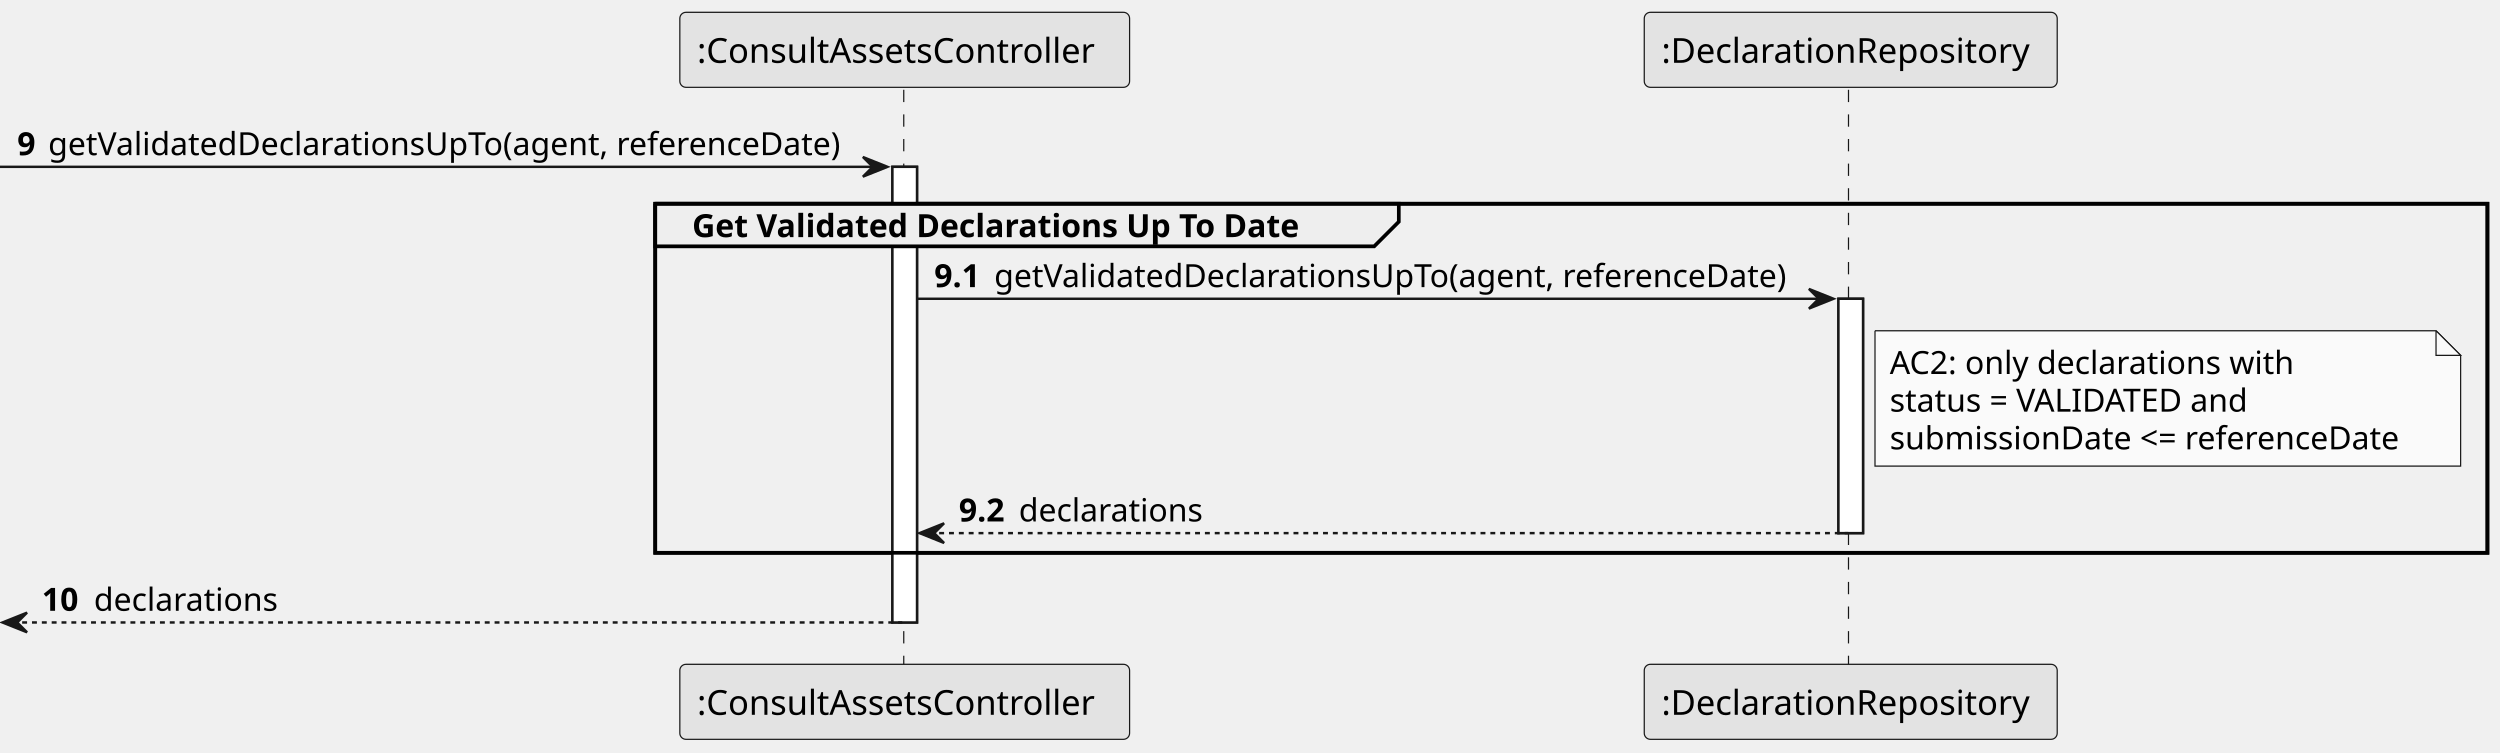
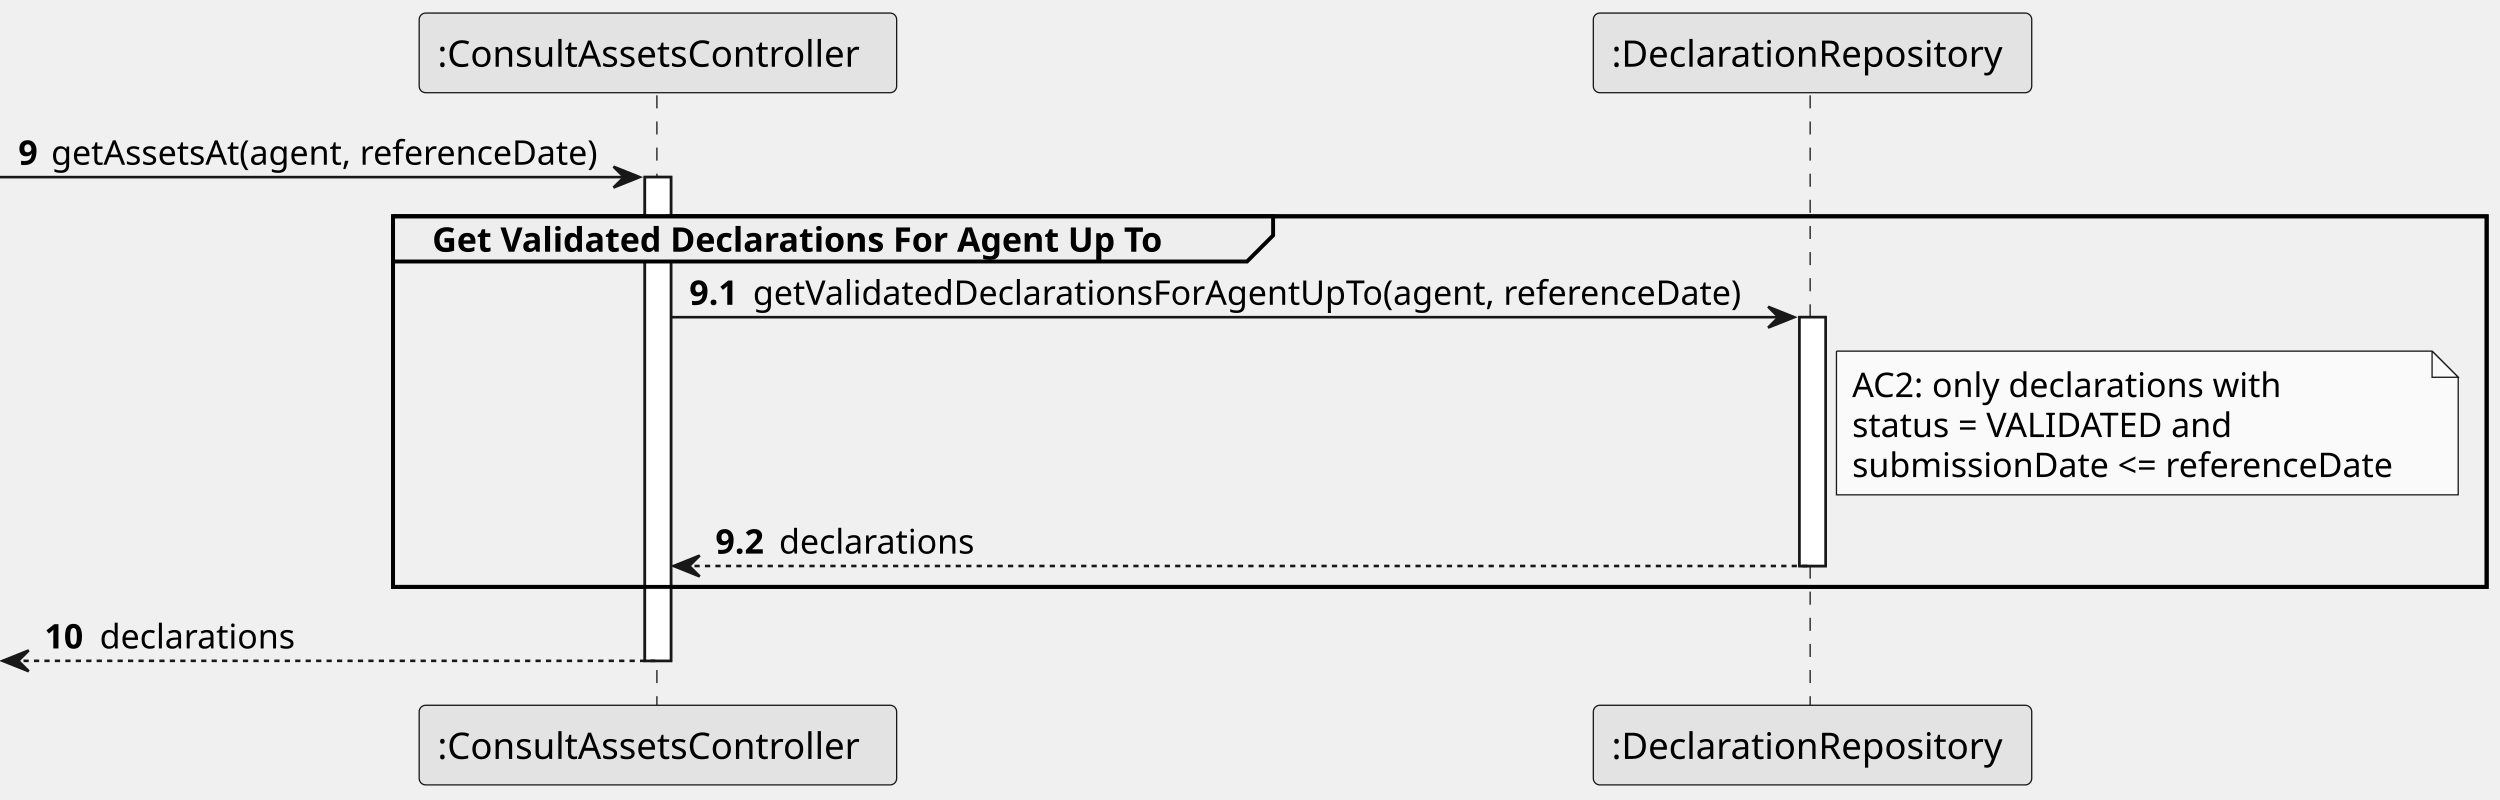
- <svg xmlns="http://www.w3.org/2000/svg" contentStyleType="text/css" data-diagram-type="SEQUENCE" height="306px" preserveAspectRatio="none" style="width:1016px;height:306px;background:#FFFFFF;" version="1.1" viewBox="0 0 1016 306" width="1016px" zoomAndPan="magnify">
+ <svg xmlns="http://www.w3.org/2000/svg" contentStyleType="text/css" data-diagram-type="SEQUENCE" height="306px" preserveAspectRatio="none" style="width:957px;height:306px;background:#FFFFFF;" version="1.1" viewBox="0 0 957 306" width="957px" zoomAndPan="magnify">
  <defs />
  <g>
    <g>
-       <rect fill="#FFFFFF" height="185.174" style="stroke:#181818;stroke-width:1;" width="10" x="362.676" y="67.799" />
+       <rect fill="#FFFFFF" height="185.174" style="stroke:#181818;stroke-width:1;" width="10" x="246.85" y="67.799" />
    </g>
    <g>
-       <rect fill="#FFFFFF" height="95.242" style="stroke:#181818;stroke-width:1;" width="10" x="747.139" y="121.42" />
+       <rect fill="#FFFFFF" height="95.242" style="stroke:#181818;stroke-width:1;" width="10" x="688.836" y="121.42" />
    </g>
-     <rect fill="none" height="141.863" style="stroke:#000000;stroke-width:1.5;" width="744.604" x="266.286" y="82.799" />
+     <rect fill="none" height="141.863" style="stroke:#000000;stroke-width:1.5;" width="801.429" x="150.46" y="82.799" />
    <g class="participant-lifeline" data-entity-uid="part1" data-qualified-name="CTRL" id="part1-lifeline">
      <g>
-         <rect fill="#000000" fill-opacity="0" height="234.484" width="8" x="363.676" y="36.488" />
-         <line style="stroke:#181818;stroke-width:0.5;stroke-dasharray:5,5;" x1="367.286" x2="367.286" y1="36.488" y2="270.973" />
+         <rect fill="#000000" fill-opacity="0" height="234.484" width="8" x="247.85" y="36.488" />
+         <line style="stroke:#181818;stroke-width:0.5;stroke-dasharray:5,5;" x1="251.46" x2="251.46" y1="36.488" y2="270.973" />
      </g>
    </g>
    <g class="participant-lifeline" data-entity-uid="part2" data-qualified-name="DR" id="part2-lifeline">
      <g>
-         <rect fill="#000000" fill-opacity="0" height="234.484" width="8" x="748.139" y="36.488" />
-         <line style="stroke:#181818;stroke-width:0.5;stroke-dasharray:5,5;" x1="751.228" x2="751.228" y1="36.488" y2="270.973" />
+         <rect fill="#000000" fill-opacity="0" height="234.484" width="8" x="689.836" y="36.488" />
+         <line style="stroke:#181818;stroke-width:0.5;stroke-dasharray:5,5;" x1="692.925" x2="692.925" y1="36.488" y2="270.973" />
      </g>
    </g>
    <g class="participant participant-head" data-entity-uid="part1" data-qualified-name="CTRL" id="part1-head">
-       <rect fill="#E3E3E3" height="30.488" rx="2.5" ry="2.5" style="stroke:#181818;stroke-width:0.5;" width="182.779" x="276.286" y="5" />
-       <text fill="#000000" font-family="sans-serif" font-size="14" lengthAdjust="spacing" textLength="168.779" x="283.286" y="25.535">:ConsultAssetsController</text>
+       <rect fill="#E3E3E3" height="30.488" rx="2.5" ry="2.5" style="stroke:#181818;stroke-width:0.5;" width="182.779" x="160.46" y="5" />
+       <text fill="#000000" font-family="sans-serif" font-size="14" lengthAdjust="spacing" textLength="168.779" x="167.46" y="25.535">:ConsultAssetsController</text>
    </g>
    <g class="participant participant-tail" data-entity-uid="part1" data-qualified-name="CTRL" id="part1-tail">
-       <rect fill="#E3E3E3" height="30.488" rx="2.5" ry="2.5" style="stroke:#181818;stroke-width:0.5;" width="182.779" x="276.286" y="269.973" />
-       <text fill="#000000" font-family="sans-serif" font-size="14" lengthAdjust="spacing" textLength="168.779" x="283.286" y="290.508">:ConsultAssetsController</text>
+       <rect fill="#E3E3E3" height="30.488" rx="2.5" ry="2.5" style="stroke:#181818;stroke-width:0.5;" width="182.779" x="160.46" y="269.973" />
+       <text fill="#000000" font-family="sans-serif" font-size="14" lengthAdjust="spacing" textLength="168.779" x="167.46" y="290.508">:ConsultAssetsController</text>
    </g>
    <g class="participant participant-head" data-entity-uid="part2" data-qualified-name="DR" id="part2-head">
-       <rect fill="#E3E3E3" height="30.488" rx="2.5" ry="2.5" style="stroke:#181818;stroke-width:0.5;" width="167.822" x="668.228" y="5" />
-       <text fill="#000000" font-family="sans-serif" font-size="14" lengthAdjust="spacing" textLength="153.822" x="675.228" y="25.535">:DeclarationRepository</text>
+       <rect fill="#E3E3E3" height="30.488" rx="2.5" ry="2.5" style="stroke:#181818;stroke-width:0.5;" width="167.822" x="609.925" y="5" />
+       <text fill="#000000" font-family="sans-serif" font-size="14" lengthAdjust="spacing" textLength="153.822" x="616.925" y="25.535">:DeclarationRepository</text>
    </g>
    <g class="participant participant-tail" data-entity-uid="part2" data-qualified-name="DR" id="part2-tail">
-       <rect fill="#E3E3E3" height="30.488" rx="2.5" ry="2.5" style="stroke:#181818;stroke-width:0.5;" width="167.822" x="668.228" y="269.973" />
-       <text fill="#000000" font-family="sans-serif" font-size="14" lengthAdjust="spacing" textLength="153.822" x="675.228" y="290.508">:DeclarationRepository</text>
+       <rect fill="#E3E3E3" height="30.488" rx="2.5" ry="2.5" style="stroke:#181818;stroke-width:0.5;" width="167.822" x="609.925" y="269.973" />
+       <text fill="#000000" font-family="sans-serif" font-size="14" lengthAdjust="spacing" textLength="153.822" x="616.925" y="290.508">:DeclarationRepository</text>
    </g>
    <g>
-       <rect fill="#FFFFFF" height="185.174" style="stroke:#181818;stroke-width:1;" width="10" x="362.676" y="67.799" />
+       <rect fill="#FFFFFF" height="185.174" style="stroke:#181818;stroke-width:1;" width="10" x="246.85" y="67.799" />
    </g>
    <g>
-       <rect fill="#FFFFFF" height="95.242" style="stroke:#181818;stroke-width:1;" width="10" x="747.139" y="121.42" />
+       <rect fill="#FFFFFF" height="95.242" style="stroke:#181818;stroke-width:1;" width="10" x="688.836" y="121.42" />
    </g>
    <g class="message" data-entity-1="part1" data-entity-2="part1" id="msg1">
-       <polygon fill="#181818" points="350.676,63.799,360.676,67.799,350.676,71.799,354.676,67.799" style="stroke:#181818;stroke-width:1;" />
-       <line style="stroke:#181818;stroke-width:1;" x1="0" x2="356.676" y1="67.799" y2="67.799" />
+       <polygon fill="#181818" points="234.85,63.799,244.85,67.799,234.85,71.799,238.85,67.799" style="stroke:#181818;stroke-width:1;" />
+       <line style="stroke:#181818;stroke-width:1;" x1="0" x2="240.85" y1="67.799" y2="67.799" />
      <text fill="#000000" font-family="sans-serif" font-size="13" font-weight="bold" lengthAdjust="spacing" textLength="8.576" x="7" y="63.057">9</text>
-       <text fill="#000000" font-family="sans-serif" font-size="13" lengthAdjust="spacing" textLength="331.1" x="19.576" y="63.057">getValidatedDeclarationsUpTo(agent, referenceDate)</text>
+       <text fill="#000000" font-family="sans-serif" font-size="13" lengthAdjust="spacing" textLength="215.274" x="19.576" y="63.057">getAssetsAt(agent, referenceDate)</text>
    </g>
-     <path d="M266.286,82.799 L568.474,82.799 L568.474,90.109 L558.474,100.109 L266.286,100.109 L266.286,82.799" fill="#EEEEEE" style="stroke:#000000;stroke-width:1.5;" />
-     <rect fill="none" height="141.863" style="stroke:#000000;stroke-width:1.5;" width="744.604" x="266.286" y="82.799" />
-     <text fill="#000000" font-family="sans-serif" font-size="13" font-weight="bold" lengthAdjust="spacing" textLength="257.188" x="281.286" y="96.367">Get Validated Declarations Up To Date</text>
+     <path d="M150.46,82.799 L487.345,82.799 L487.345,90.109 L477.345,100.109 L150.46,100.109 L150.46,82.799" fill="#EEEEEE" style="stroke:#000000;stroke-width:1.5;" />
+     <rect fill="none" height="141.863" style="stroke:#000000;stroke-width:1.5;" width="801.429" x="150.46" y="82.799" />
+     <text fill="#000000" font-family="sans-serif" font-size="13" font-weight="bold" lengthAdjust="spacing" textLength="291.884" x="165.46" y="96.367">Get Validated Declarations For Agent Up To</text>
    <g class="message" data-entity-1="part1" data-entity-2="part2" id="msg2">
-       <polygon fill="#181818" points="735.139,117.42,745.139,121.42,735.139,125.42,739.139,121.42" style="stroke:#181818;stroke-width:1;" />
-       <line style="stroke:#181818;stroke-width:1;" x1="372.676" x2="741.139" y1="121.42" y2="121.42" />
-       <text fill="#000000" font-family="sans-serif" font-size="13" font-weight="bold" lengthAdjust="spacing" textLength="20.363" x="379.676" y="116.678">9.1</text>
-       <text fill="#000000" font-family="sans-serif" font-size="13" lengthAdjust="spacing" textLength="331.1" x="404.039" y="116.678">getValidatedDeclarationsUpTo(agent, referenceDate)</text>
+       <polygon fill="#181818" points="676.836,117.42,686.836,121.42,676.836,125.42,680.836,121.42" style="stroke:#181818;stroke-width:1;" />
+       <line style="stroke:#181818;stroke-width:1;" x1="256.85" x2="682.836" y1="121.42" y2="121.42" />
+       <text fill="#000000" font-family="sans-serif" font-size="13" font-weight="bold" lengthAdjust="spacing" textLength="20.363" x="263.85" y="116.678">9.1</text>
+       <text fill="#000000" font-family="sans-serif" font-size="13" lengthAdjust="spacing" textLength="388.623" x="288.213" y="116.678">getValidatedDeclarationsForAgentUpTo(agent, referenceDate)</text>
    </g>
-     <path d="M762,134.42 L762,189.42 L1000,189.42 L1000,144.42 L990,134.42 L762,134.42" fill="#FAFAFA" style="stroke:#181818;stroke-width:0.5;" />
-     <path d="M990,134.42 L990,144.42 L1000,144.42 L990,134.42" fill="#FAFAFA" style="stroke:#181818;stroke-width:0.5;" />
-     <text fill="#000000" font-family="sans-serif" font-size="13" lengthAdjust="spacing" textLength="172.764" x="768" y="151.988">AC2: only declarations with</text>
-     <text fill="#000000" font-family="sans-serif" font-size="13" lengthAdjust="spacing" textLength="156.184" x="768" y="167.299">status = VALIDATED and</text>
-     <text fill="#000000" font-family="sans-serif" font-size="13" lengthAdjust="spacing" textLength="217.89" x="768" y="182.609">submissionDate &lt;= referenceDate</text>
+     <path d="M703,134.42 L703,189.42 L941,189.42 L941,144.42 L931,134.42 L703,134.42" fill="#FAFAFA" style="stroke:#181818;stroke-width:0.5;" />
+     <path d="M931,134.42 L931,144.42 L941,144.42 L931,134.42" fill="#FAFAFA" style="stroke:#181818;stroke-width:0.5;" />
+     <text fill="#000000" font-family="sans-serif" font-size="13" lengthAdjust="spacing" textLength="172.764" x="709" y="151.988">AC2: only declarations with</text>
+     <text fill="#000000" font-family="sans-serif" font-size="13" lengthAdjust="spacing" textLength="156.184" x="709" y="167.299">status = VALIDATED and</text>
+     <text fill="#000000" font-family="sans-serif" font-size="13" lengthAdjust="spacing" textLength="217.89" x="709" y="182.609">submissionDate &lt;= referenceDate</text>
    <g class="message" data-entity-1="part2" data-entity-2="part1" id="msg3">
-       <polygon fill="#181818" points="383.676,212.662,373.676,216.662,383.676,220.662,379.676,216.662" style="stroke:#181818;stroke-width:1;" />
-       <line style="stroke:#181818;stroke-width:1;stroke-dasharray:2,2;" x1="377.676" x2="751.139" y1="216.662" y2="216.662" />
-       <text fill="#000000" font-family="sans-serif" font-size="13" font-weight="bold" lengthAdjust="spacing" textLength="20.363" x="389.676" y="211.92">9.2</text>
-       <text fill="#000000" font-family="sans-serif" font-size="13" lengthAdjust="spacing" textLength="76.819" x="414.039" y="211.92">declarations</text>
+       <polygon fill="#181818" points="267.85,212.662,257.85,216.662,267.85,220.662,263.85,216.662" style="stroke:#181818;stroke-width:1;" />
+       <line style="stroke:#181818;stroke-width:1;stroke-dasharray:2,2;" x1="261.85" x2="692.836" y1="216.662" y2="216.662" />
+       <text fill="#000000" font-family="sans-serif" font-size="13" font-weight="bold" lengthAdjust="spacing" textLength="20.363" x="273.85" y="211.92">9.2</text>
+       <text fill="#000000" font-family="sans-serif" font-size="13" lengthAdjust="spacing" textLength="76.819" x="298.213" y="211.92">declarations</text>
    </g>
    <g class="message" data-entity-1="part1" data-entity-2="part1" id="msg4">
      <polygon fill="#181818" points="11,248.973,1,252.973,11,256.973,7,252.973" style="stroke:#181818;stroke-width:1;" />
-       <line style="stroke:#181818;stroke-width:1;stroke-dasharray:2,2;" x1="5" x2="366.676" y1="252.973" y2="252.973" />
+       <line style="stroke:#181818;stroke-width:1;stroke-dasharray:2,2;" x1="5" x2="250.85" y1="252.973" y2="252.973" />
      <text fill="#000000" font-family="sans-serif" font-size="13" font-weight="bold" lengthAdjust="spacing" textLength="17.151" x="17" y="248.231">10</text>
      <text fill="#000000" font-family="sans-serif" font-size="13" lengthAdjust="spacing" textLength="76.819" x="38.151" y="248.231">declarations</text>
    </g>
  </g>
</svg>
